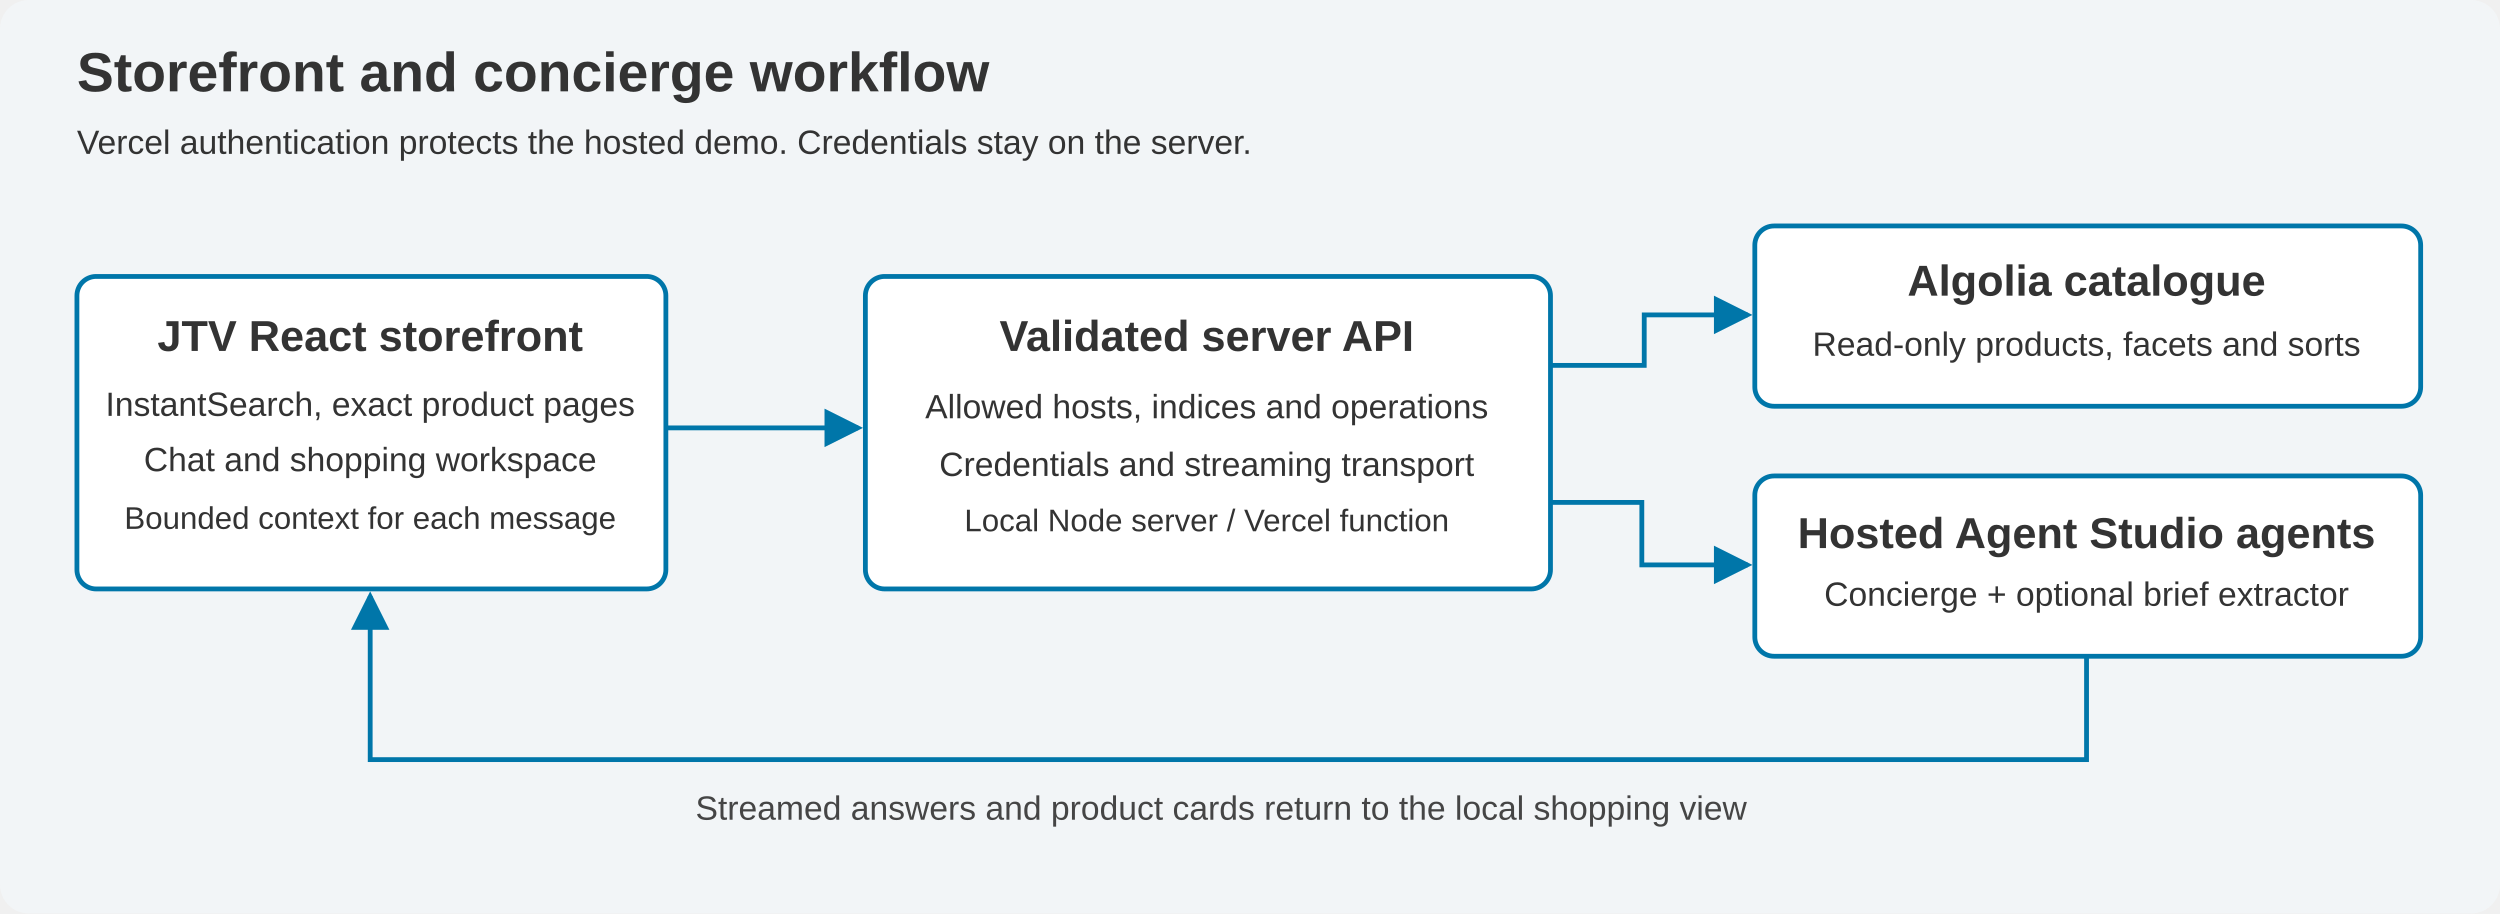
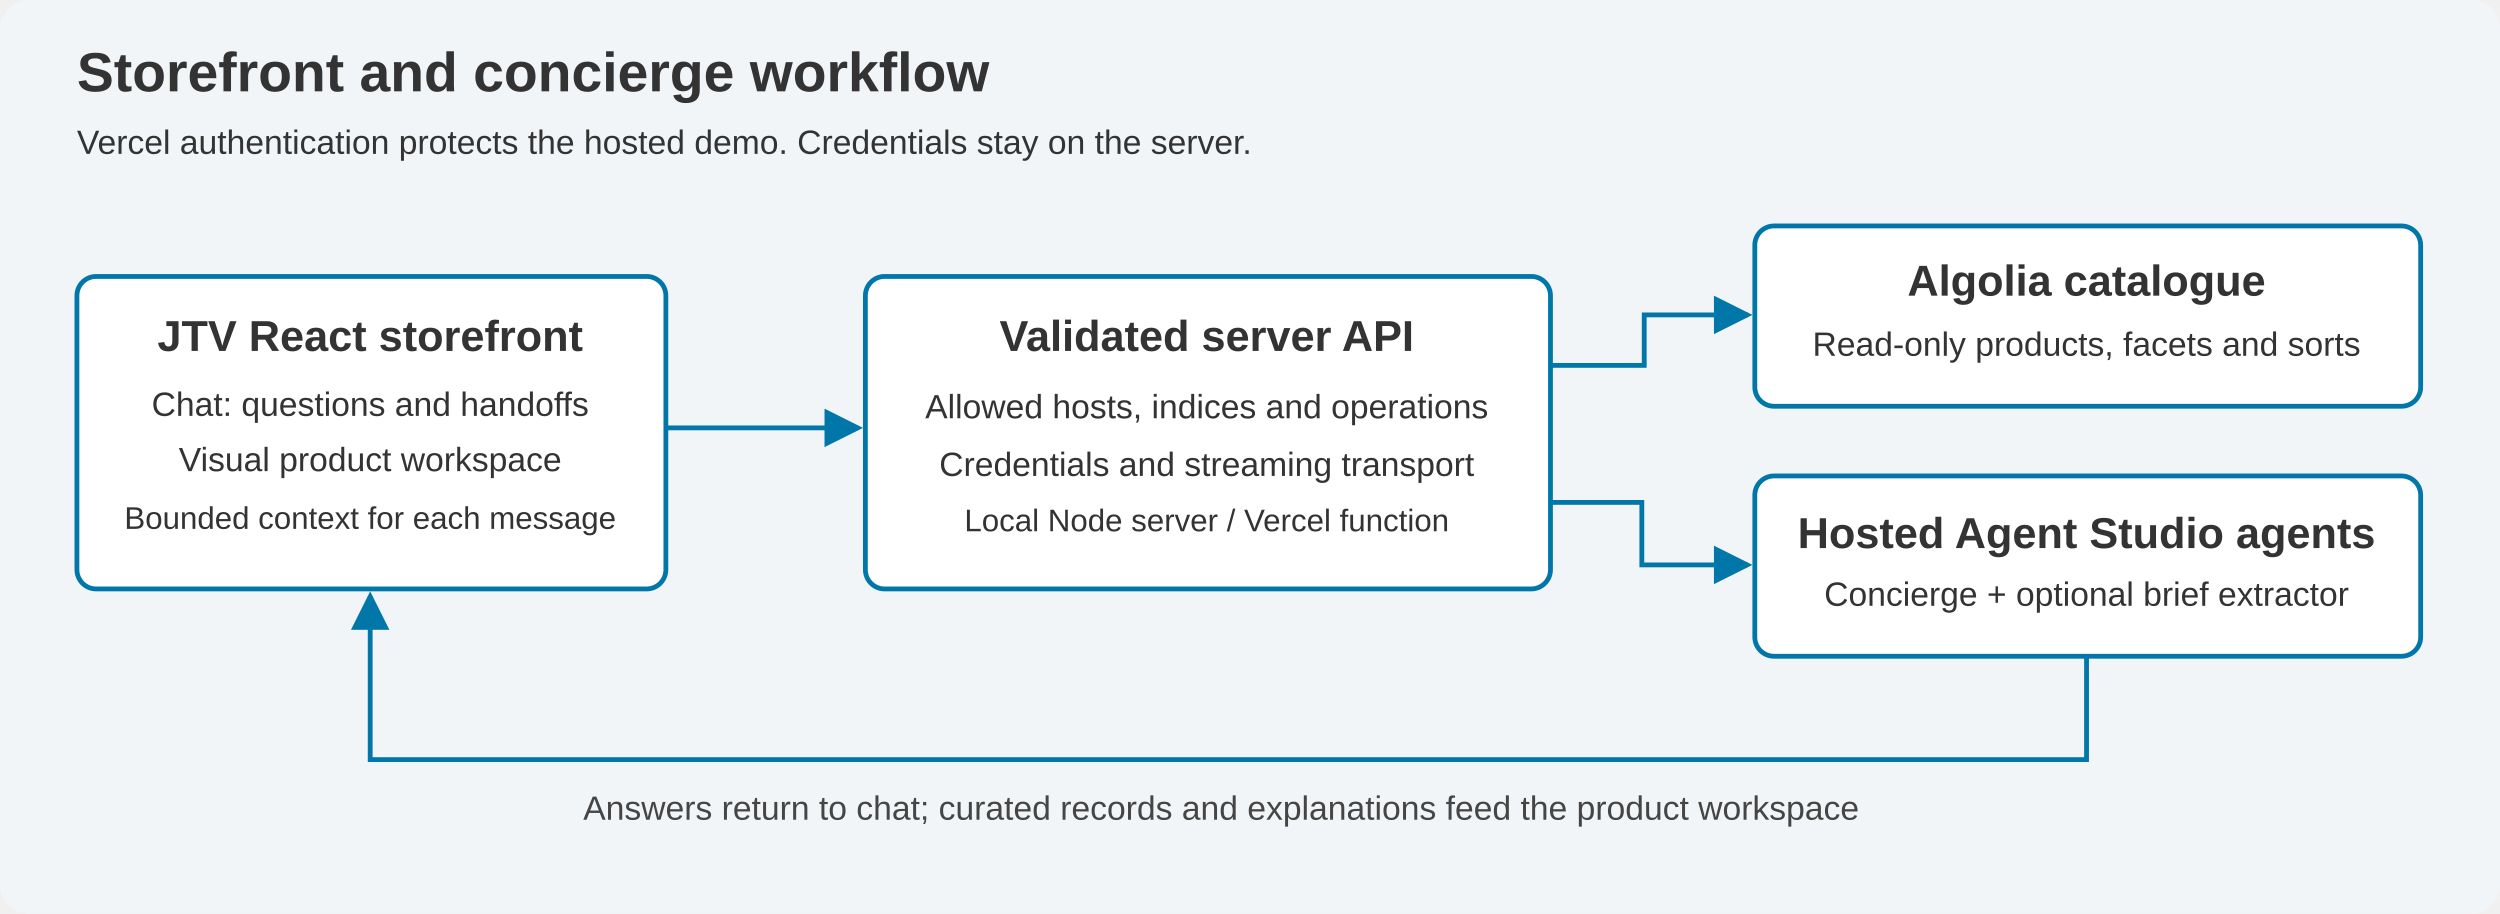
<svg xmlns="http://www.w3.org/2000/svg" width="1040" height="380" viewBox="0 0 1040 380" role="img" aria-labelledby="title desc">
  <defs>
    <marker id="arrow" markerWidth="8" markerHeight="8" refX="7" refY="4" orient="auto">
      <path d="M0 0 L8 4 L0 8Z" fill="#0076a9" />
    </marker>
  </defs>
  <rect width="1040" height="380" rx="12" fill="#f2f5f7" />
  <g font-family="Arial,Helvetica,sans-serif" fill="#333">
    <text x="32" y="38" font-size="23" font-weight="bold">Storefront and concierge workflow</text>
    <text x="32" y="64" font-size="14">Vercel authentication protects the hosted demo. Credentials stay on the server.</text>
  </g>
  <g fill="white" stroke="#0076a9" stroke-width="2">
    <rect x="32" y="115" width="245" height="130" rx="8" />
    <rect x="360" y="115" width="285" height="130" rx="8" />
    <rect x="730" y="94" width="277" height="75" rx="8" />
    <rect x="730" y="198" width="277" height="75" rx="8" />
  </g>
  <g font-family="Arial,Helvetica,sans-serif" fill="#333" text-anchor="middle">
    <text x="154" y="146" font-size="18" font-weight="bold">JTV React storefront</text>
-     <text x="154" y="173" font-size="14">InstantSearch, exact product pages</text>
-     <text x="154" y="196" font-size="14">Chat and shopping workspace</text>
+     <text x="154" y="173" font-size="14">Chat: questions and handoffs</text>
+     <text x="154" y="196" font-size="14">Visual product workspace</text>
    <text x="154" y="220" font-size="13">Bounded context for each message</text>
    <text x="502" y="146" font-size="18" font-weight="bold">Validated server API</text>
    <text x="502" y="174" font-size="14">Allowed hosts, indices and operations</text>
    <text x="502" y="198" font-size="14">Credentials and streaming transport</text>
    <text x="502" y="221" font-size="13">Local Node server / Vercel function</text>
    <text x="868" y="123" font-size="18" font-weight="bold">Algolia catalogue</text>
    <text x="868" y="148" font-size="14">Read-only products, facets and sorts</text>
    <text x="868" y="228" font-size="18" font-weight="bold">Hosted Agent Studio agents</text>
    <text x="868" y="252" font-size="14">Concierge + optional brief extractor</text>
  </g>
  <g fill="none" stroke="#0076a9" stroke-width="2" marker-end="url(#arrow)">
    <path d="M277 178H357" />
    <path d="M645 152H684V131H727" />
    <path d="M645 209H683V235H727" />
    <path d="M868 273V316H154V248" />
  </g>
-   <text x="508" y="341" font-family="Arial,Helvetica,sans-serif" text-anchor="middle" font-size="14" fill="#454545">Streamed answers and product cards return to the local shopping view</text>
+   <text x="508" y="341" font-family="Arial,Helvetica,sans-serif" text-anchor="middle" font-size="14" fill="#454545">Answers return to chat; curated records and explanations feed the product workspace</text>
</svg>
